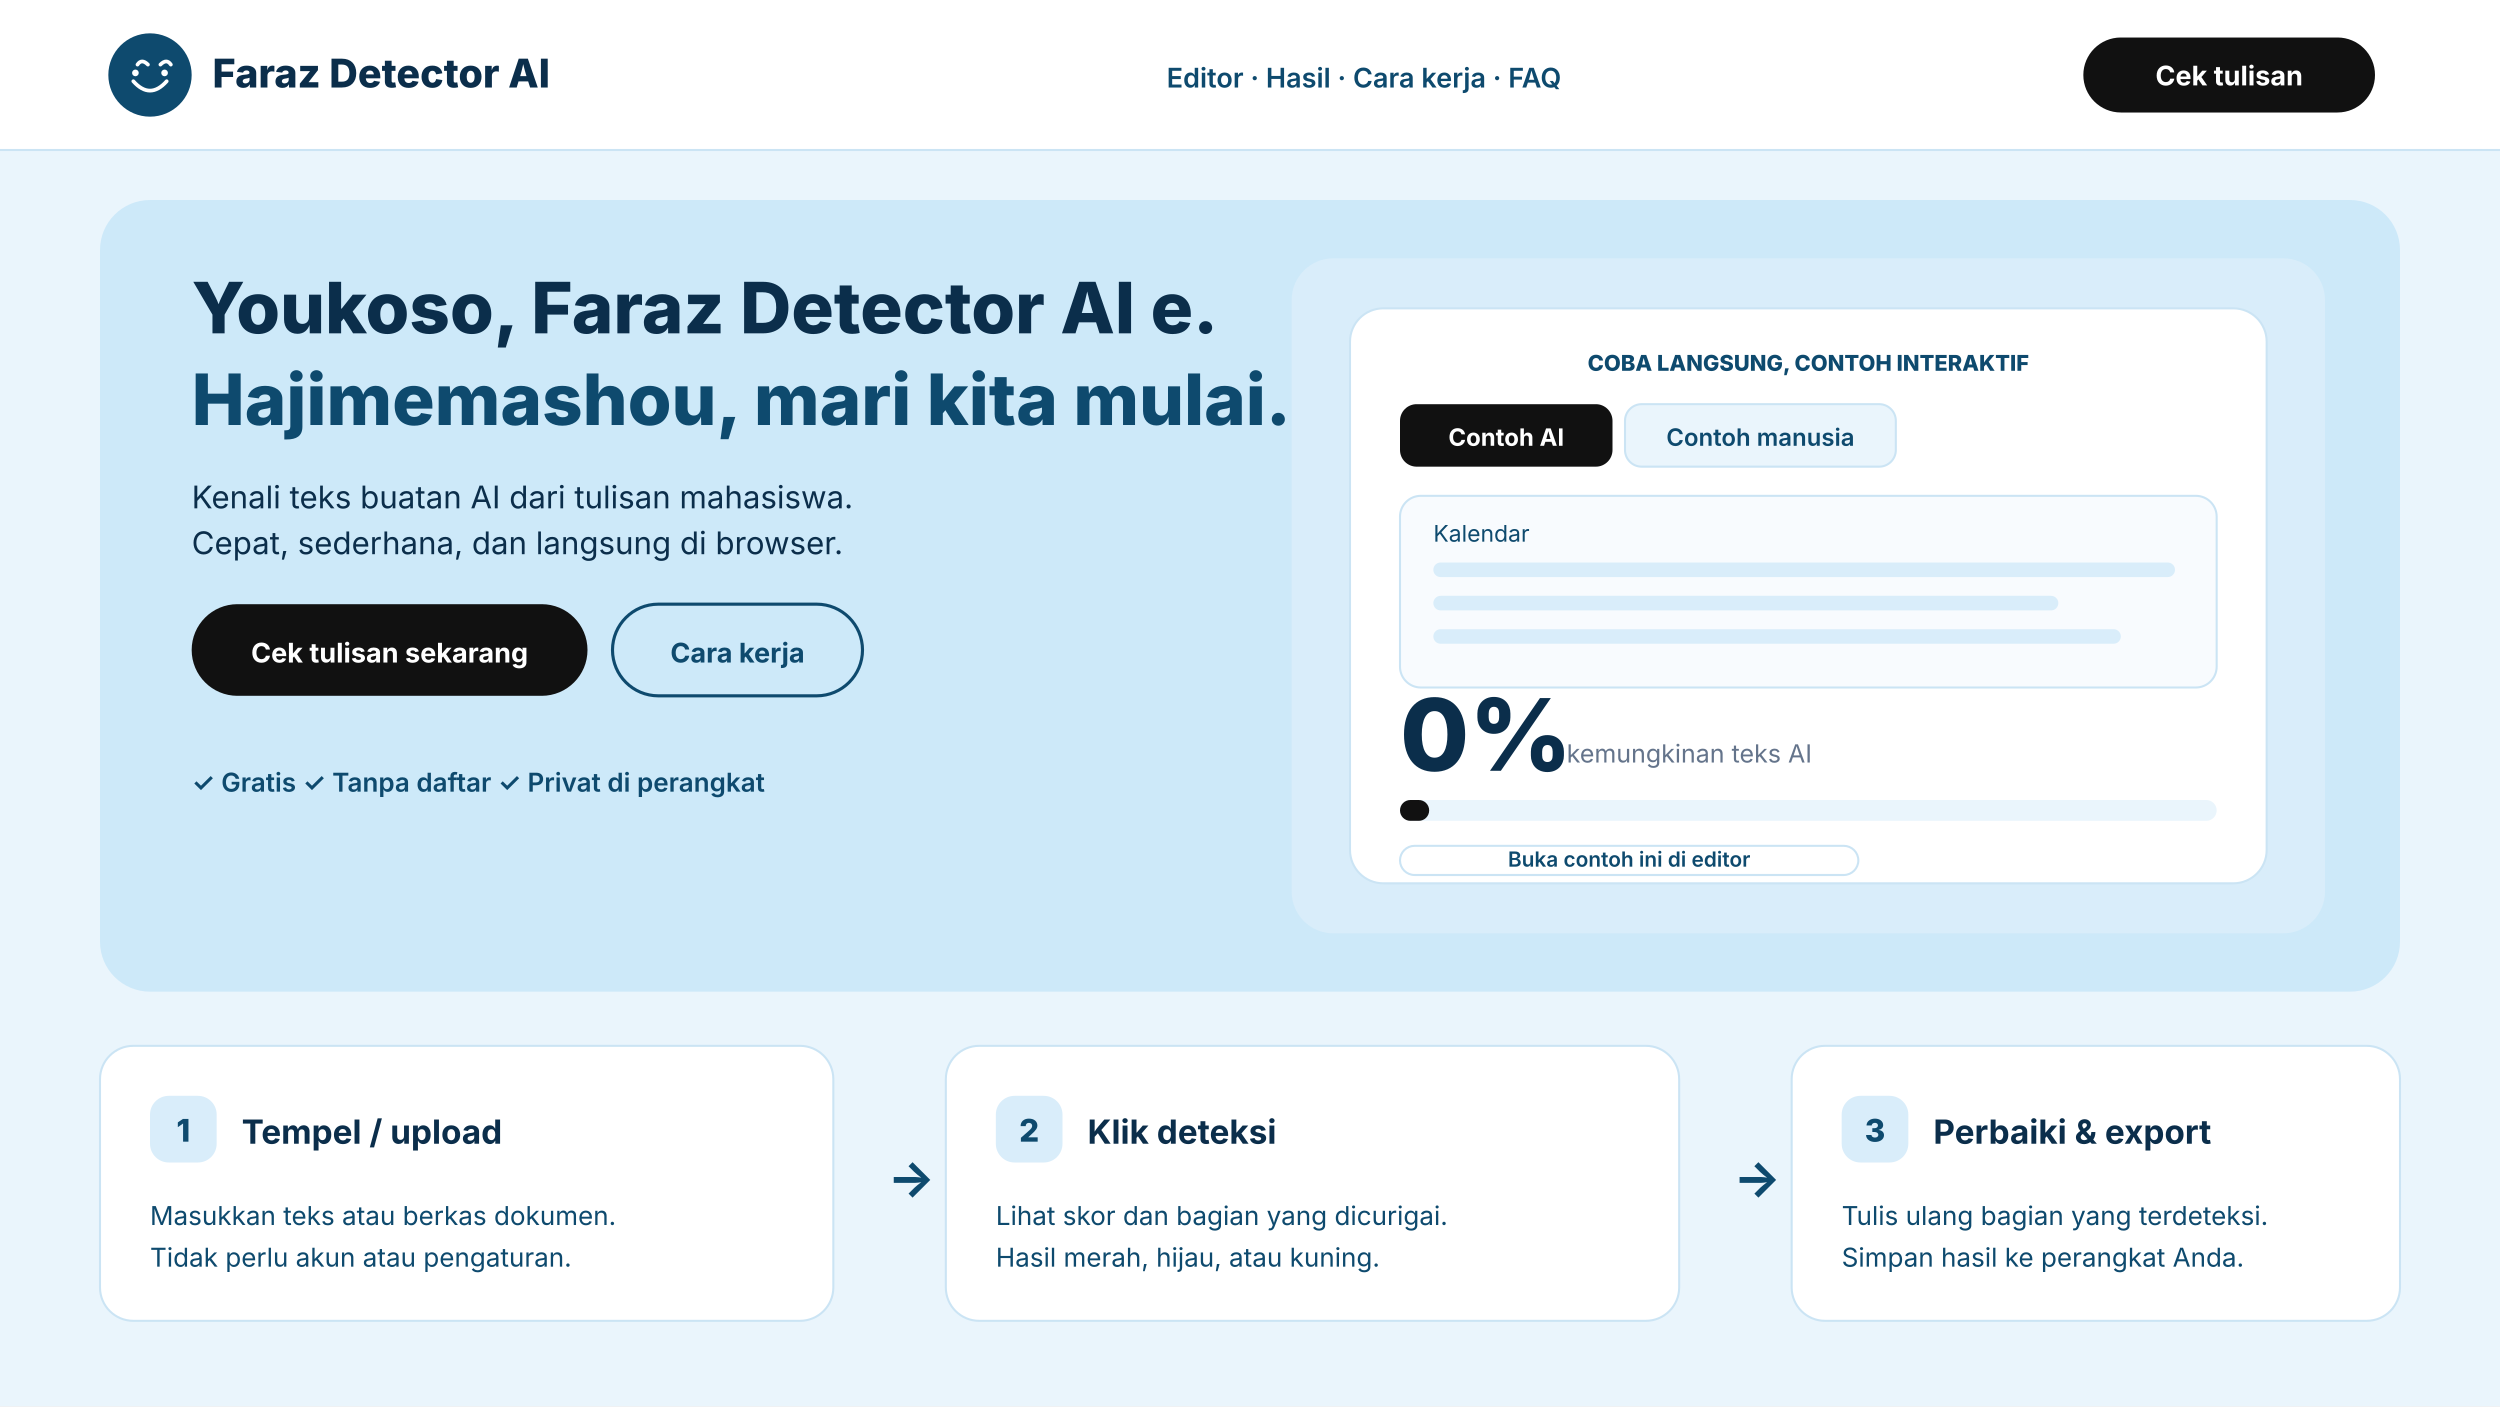
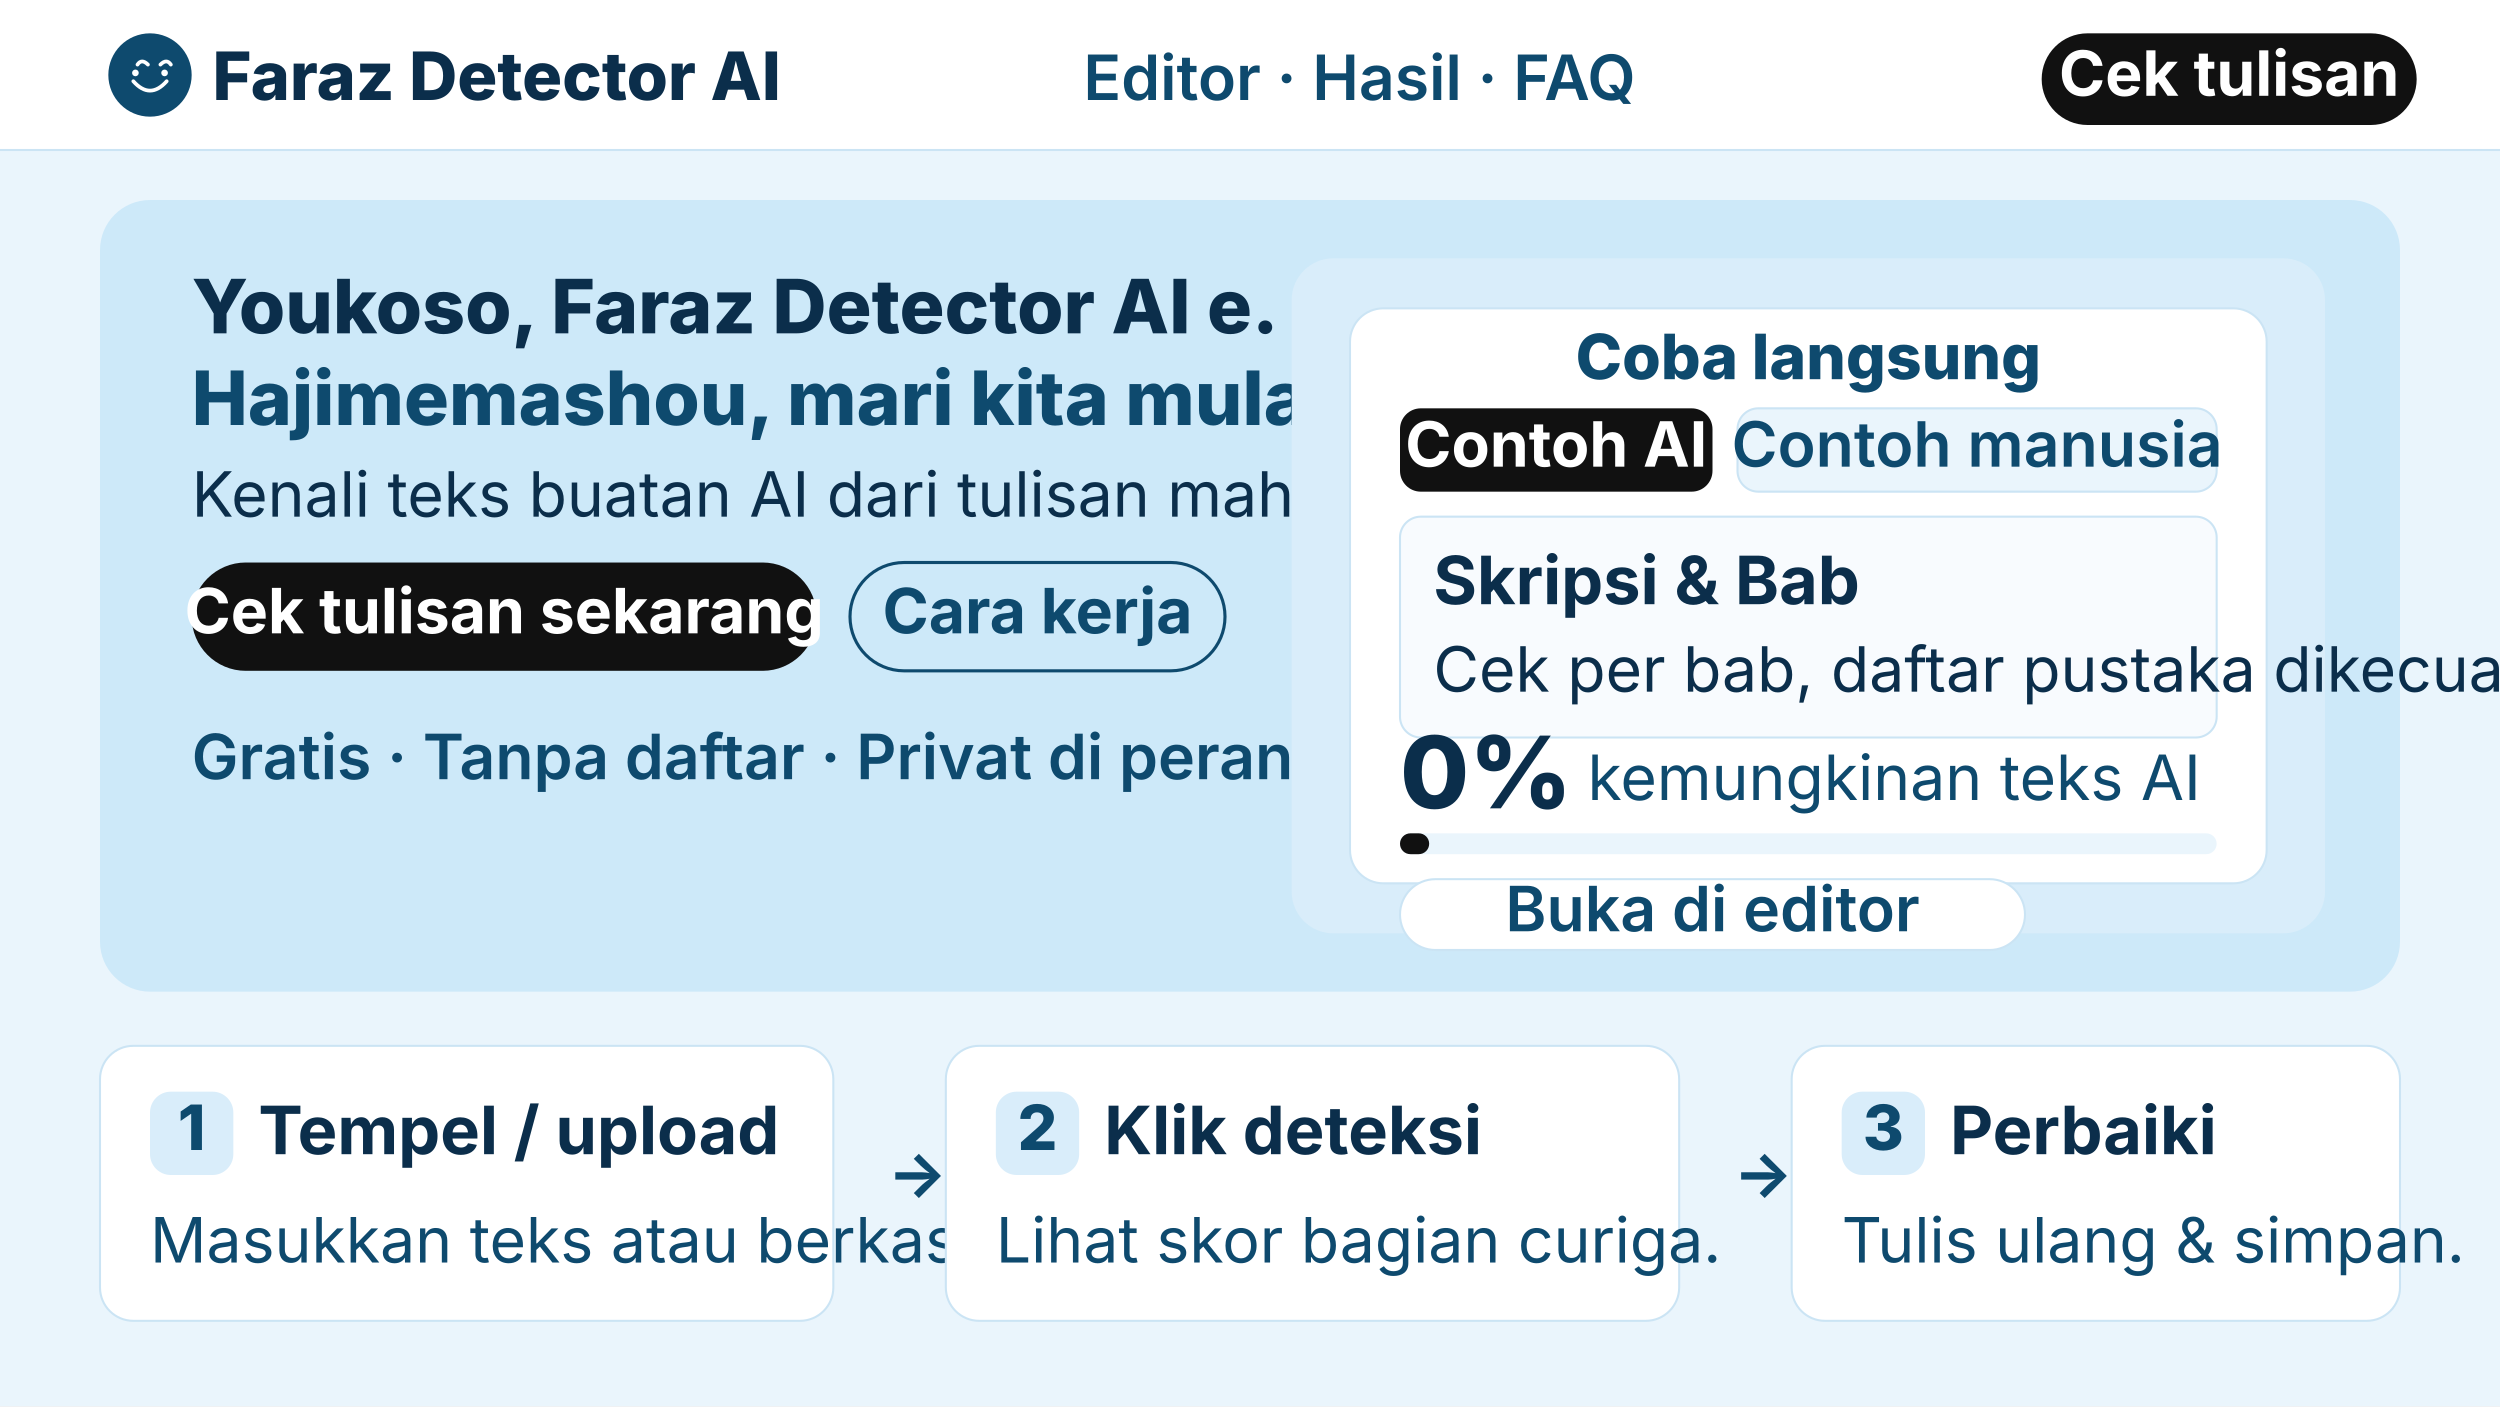
<svg xmlns="http://www.w3.org/2000/svg" width="1200" height="675" viewBox="0 0 1200 675" font-family="Inter, Segoe UI, Arial, sans-serif">
  <rect width="1200" height="675" fill="#EAF5FC" />
  <rect x="0" y="0" width="1200" height="72" fill="#ffffff" />
  <line x1="0" y1="72" x2="1200" y2="72" stroke="#CBE4F4" stroke-width="1" />
  <circle cx="72" cy="36" r="20" fill="#0E4A6E" />
  <path d="M66 31 Q68 28 71 31 M77 31 Q80 28 82 31" stroke="#ffffff" stroke-width="1.8" fill="none" stroke-linecap="round" />
  <path d="M64 39 Q72 48 80 39" stroke="#ffffff" stroke-width="1.8" fill="none" stroke-linecap="round" />
  <circle cx="65" cy="35" r="1.6" fill="#ffffff" />
  <circle cx="79" cy="35" r="1.6" fill="#ffffff" />
-   <text x="102" y="42" font-size="19" font-weight="800" fill="#0B2E4B">Faraz Detector AI</text>
-   <text x="560" y="42" font-size="13" font-weight="600" fill="#0E4A6E">Editor · Hasil · Cara kerja · FAQ</text>
-   <rect x="1000" y="18" width="140" height="36" rx="18" fill="#111111" />
-   <text x="1070" y="41" font-size="13" font-weight="700" fill="#ffffff" text-anchor="middle">Cek tulisan</text>
+   <text x="102" y="48" font-size="32" font-weight="800" fill="#0B2E4B">Faraz Detector AI</text>
+   <text x="520" y="48" font-size="30" font-weight="600" fill="#0E4A6E">Editor · Hasil · FAQ</text>
+   <rect x="980" y="16" width="180" height="44" rx="22" fill="#111111" />
+   <text x="1070" y="46" font-size="30" font-weight="700" fill="#ffffff" text-anchor="middle">Cek tulisan</text>
  <rect x="48" y="96" width="1104" height="380" rx="24" fill="#CDE9F9" />
-   <text x="92" y="160" font-size="34" font-weight="800" fill="#0B2E4B">Youkoso, Faraz Detector AI e.</text>
-   <text x="92" y="204" font-size="34" font-weight="800" fill="#0E4A6E">Hajimemashou, mari kita mulai.</text>
-   <text x="92" y="244" font-size="15" fill="#0B2E4B">Kenali teks buatan AI dari tulisan mahasiswa.</text>
-   <text x="92" y="266" font-size="15" fill="#0B2E4B">Cepat, sederhana, dan langsung di browser.</text>
-   <rect x="92" y="290" width="190" height="44" rx="22" fill="#111111" />
-   <text x="187" y="318" font-size="13" font-weight="700" fill="#ffffff" text-anchor="middle">Cek tulisan sekarang</text>
-   <rect x="294" y="290" width="120" height="44" rx="22" fill="#CDE9F9" stroke="#0E4A6E" stroke-width="1.5" />
-   <text x="354" y="318" font-size="13" font-weight="700" fill="#0E4A6E" text-anchor="middle">Cara kerja</text>
-   <text x="92" y="380" font-size="12.5" font-weight="600" fill="#0E4A6E">✓ Gratis   ✓ Tanpa daftar   ✓ Privat di perangkat</text>
+   <text x="92" y="160" font-size="36" font-weight="800" fill="#0B2E4B">Youkoso, Faraz Detector AI e.</text>
+   <text x="92" y="204" font-size="36" font-weight="800" fill="#0E4A6E">Hajimemashou, mari kita mulai.</text>
+   <text x="92" y="248" font-size="30" fill="#0B2E4B">Kenali teks buatan AI dari tulisan mahasiswa.</text>
+   <rect x="92" y="270" width="300" height="52" rx="26" fill="#111111" />
+   <text x="242" y="304" font-size="30" font-weight="700" fill="#ffffff" text-anchor="middle">Cek tulisan sekarang</text>
+   <rect x="408" y="270" width="180" height="52" rx="26" fill="#CDE9F9" stroke="#0E4A6E" stroke-width="1.5" />
+   <text x="498" y="304" font-size="30" font-weight="700" fill="#0E4A6E" text-anchor="middle">Cara kerja</text>
+   <text x="92" y="374" font-size="30" font-weight="600" fill="#0E4A6E">Gratis · Tanpa daftar · Privat di perangkat</text>
  <rect x="620" y="124" width="496" height="324" rx="20" fill="#D9EDFA" />
  <rect x="648" y="148" width="440" height="276" rx="16" fill="#ffffff" stroke="#CBE4F4" stroke-width="1" />
-   <text x="868" y="178" font-size="10.5" font-weight="800" fill="#0E4A6E" text-anchor="middle">COBA LANGSUNG, CONTOH INTERAKTIF</text>
-   <rect x="672" y="194" width="102" height="30" rx="8" fill="#111111" />
-   <text x="723" y="214" font-size="11.5" font-weight="700" fill="#ffffff" text-anchor="middle">Contoh AI</text>
-   <rect x="780" y="194" width="130" height="30" rx="8" fill="#EAF5FC" stroke="#CBE4F4" stroke-width="1" />
-   <text x="845" y="214" font-size="11.5" font-weight="600" fill="#0E4A6E" text-anchor="middle">Contoh manusia</text>
-   <rect x="672" y="238" width="392" height="92" rx="10" fill="#F8FBFE" stroke="#CBE4F4" stroke-width="1" />
-   <text x="688" y="260" font-size="11" fill="#0E4A6E">Kalendar</text>
-   <rect x="688" y="270" width="356" height="7" rx="3.5" fill="#D9EDFA" />
-   <rect x="688" y="286" width="300" height="7" rx="3.5" fill="#D9EDFA" />
-   <rect x="688" y="302" width="330" height="7" rx="3.5" fill="#D9EDFA" />
-   <text x="672" y="370" font-size="48" font-weight="800" fill="#0B2E4B">0%</text>
-   <text x="752" y="366" font-size="12" fill="#64748B">kemungkinan teks AI</text>
-   <rect x="672" y="384" width="392" height="10" rx="5" fill="#EAF5FC" />
-   <rect x="672" y="384" width="14" height="10" rx="5" fill="#111111" />
-   <rect x="672" y="406" width="220" height="14" rx="7" fill="#ffffff" stroke="#CBE4F4" stroke-width="1" />
-   <text x="782" y="416" font-size="10" font-weight="600" fill="#0E4A6E" text-anchor="middle">Buka contoh ini di editor</text>
+   <text x="868" y="182" font-size="30" font-weight="800" fill="#0E4A6E" text-anchor="middle">Coba langsung</text>
+   <rect x="672" y="196" width="150" height="40" rx="10" fill="#111111" />
+   <text x="747" y="224" font-size="30" font-weight="700" fill="#ffffff" text-anchor="middle">Contoh AI</text>
+   <rect x="834" y="196" width="230" height="40" rx="10" fill="#EAF5FC" stroke="#CBE4F4" stroke-width="1" />
+   <text x="949" y="224" font-size="30" font-weight="600" fill="#0E4A6E" text-anchor="middle">Contoh manusia</text>
+   <rect x="672" y="248" width="392" height="106" rx="10" fill="#F8FBFE" stroke="#CBE4F4" stroke-width="1" />
+   <text x="688" y="290" font-size="32" font-weight="700" fill="#0B2E4B">Skripsi &amp; Bab</text>
+   <text x="688" y="332" font-size="30" fill="#0B2E4B">Cek per bab, daftar pustaka dikecualikan.</text>
+   <text x="672" y="388" font-size="48" font-weight="800" fill="#0B2E4B">0%</text>
+   <text x="762" y="384" font-size="30" fill="#0E4A6E">kemungkinan teks AI</text>
+   <rect x="672" y="400" width="392" height="10" rx="5" fill="#EAF5FC" />
+   <rect x="672" y="400" width="14" height="10" rx="5" fill="#111111" />
+   <rect x="672" y="422" width="300" height="34" rx="17" fill="#ffffff" stroke="#CBE4F4" stroke-width="1" />
+   <text x="822" y="447" font-size="30" font-weight="600" fill="#0E4A6E" text-anchor="middle">Buka di editor</text>
  <rect x="48" y="502" width="352" height="132" rx="16" fill="#ffffff" stroke="#CBE4F4" stroke-width="1" />
-   <rect x="72" y="526" width="32" height="32" rx="9" fill="#D9EDFA" />
-   <text x="88" y="548" font-size="15" font-weight="800" fill="#0E4A6E" text-anchor="middle">1</text>
-   <text x="116" y="549" font-size="16" font-weight="700" fill="#0B2E4B">Tempel / upload</text>
-   <text x="72" y="588" font-size="12.5" fill="#0E4A6E">Masukkan teks atau berkas dokumen.</text>
-   <text x="72" y="608" font-size="12.5" fill="#0E4A6E">Tidak perlu akun atau pengaturan.</text>
-   <text x="426" y="574" font-size="24" font-weight="700" fill="#0E4A6E">→</text>
+   <rect x="72" y="524" width="40" height="40" rx="10" fill="#D9EDFA" />
+   <text x="92" y="552" font-size="30" font-weight="800" fill="#0E4A6E" text-anchor="middle">1</text>
+   <text x="124" y="554" font-size="32" font-weight="700" fill="#0B2E4B">Tempel / upload</text>
+   <text x="72" y="606" font-size="30" fill="#0E4A6E">Masukkan teks atau berkas.</text>
+   <text x="426" y="574" font-size="30" font-weight="700" fill="#0E4A6E">→</text>
  <rect x="454" y="502" width="352" height="132" rx="16" fill="#ffffff" stroke="#CBE4F4" stroke-width="1" />
-   <rect x="478" y="526" width="32" height="32" rx="9" fill="#D9EDFA" />
-   <text x="494" y="548" font-size="15" font-weight="800" fill="#0E4A6E" text-anchor="middle">2</text>
-   <text x="522" y="549" font-size="16" font-weight="700" fill="#0B2E4B">Klik deteksi</text>
-   <text x="478" y="588" font-size="12.5" fill="#0E4A6E">Lihat skor dan bagian yang dicurigai.</text>
-   <text x="478" y="608" font-size="12.5" fill="#0E4A6E">Hasil merah, hijau, atau kuning.</text>
-   <text x="832" y="574" font-size="24" font-weight="700" fill="#0E4A6E">→</text>
+   <rect x="478" y="524" width="40" height="40" rx="10" fill="#D9EDFA" />
+   <text x="498" y="552" font-size="30" font-weight="800" fill="#0E4A6E" text-anchor="middle">2</text>
+   <text x="530" y="554" font-size="32" font-weight="700" fill="#0B2E4B">Klik deteksi</text>
+   <text x="478" y="606" font-size="30" fill="#0E4A6E">Lihat skor bagian curiga.</text>
+   <text x="832" y="574" font-size="30" font-weight="700" fill="#0E4A6E">→</text>
  <rect x="860" y="502" width="292" height="132" rx="16" fill="#ffffff" stroke="#CBE4F4" stroke-width="1" />
-   <rect x="884" y="526" width="32" height="32" rx="9" fill="#D9EDFA" />
-   <text x="900" y="548" font-size="15" font-weight="800" fill="#0E4A6E" text-anchor="middle">3</text>
-   <text x="928" y="549" font-size="16" font-weight="700" fill="#0B2E4B">Perbaiki &amp; export</text>
-   <text x="884" y="588" font-size="12.5" fill="#0E4A6E">Tulis ulang bagian yang terdeteksi.</text>
-   <text x="884" y="608" font-size="12.5" fill="#0E4A6E">Simpan hasil ke perangkat Anda.</text>
+   <rect x="884" y="524" width="40" height="40" rx="10" fill="#D9EDFA" />
+   <text x="904" y="552" font-size="30" font-weight="800" fill="#0E4A6E" text-anchor="middle">3</text>
+   <text x="936" y="554" font-size="32" font-weight="700" fill="#0B2E4B">Perbaiki</text>
+   <text x="884" y="606" font-size="30" fill="#0E4A6E">Tulis ulang &amp; simpan.</text>
</svg>
